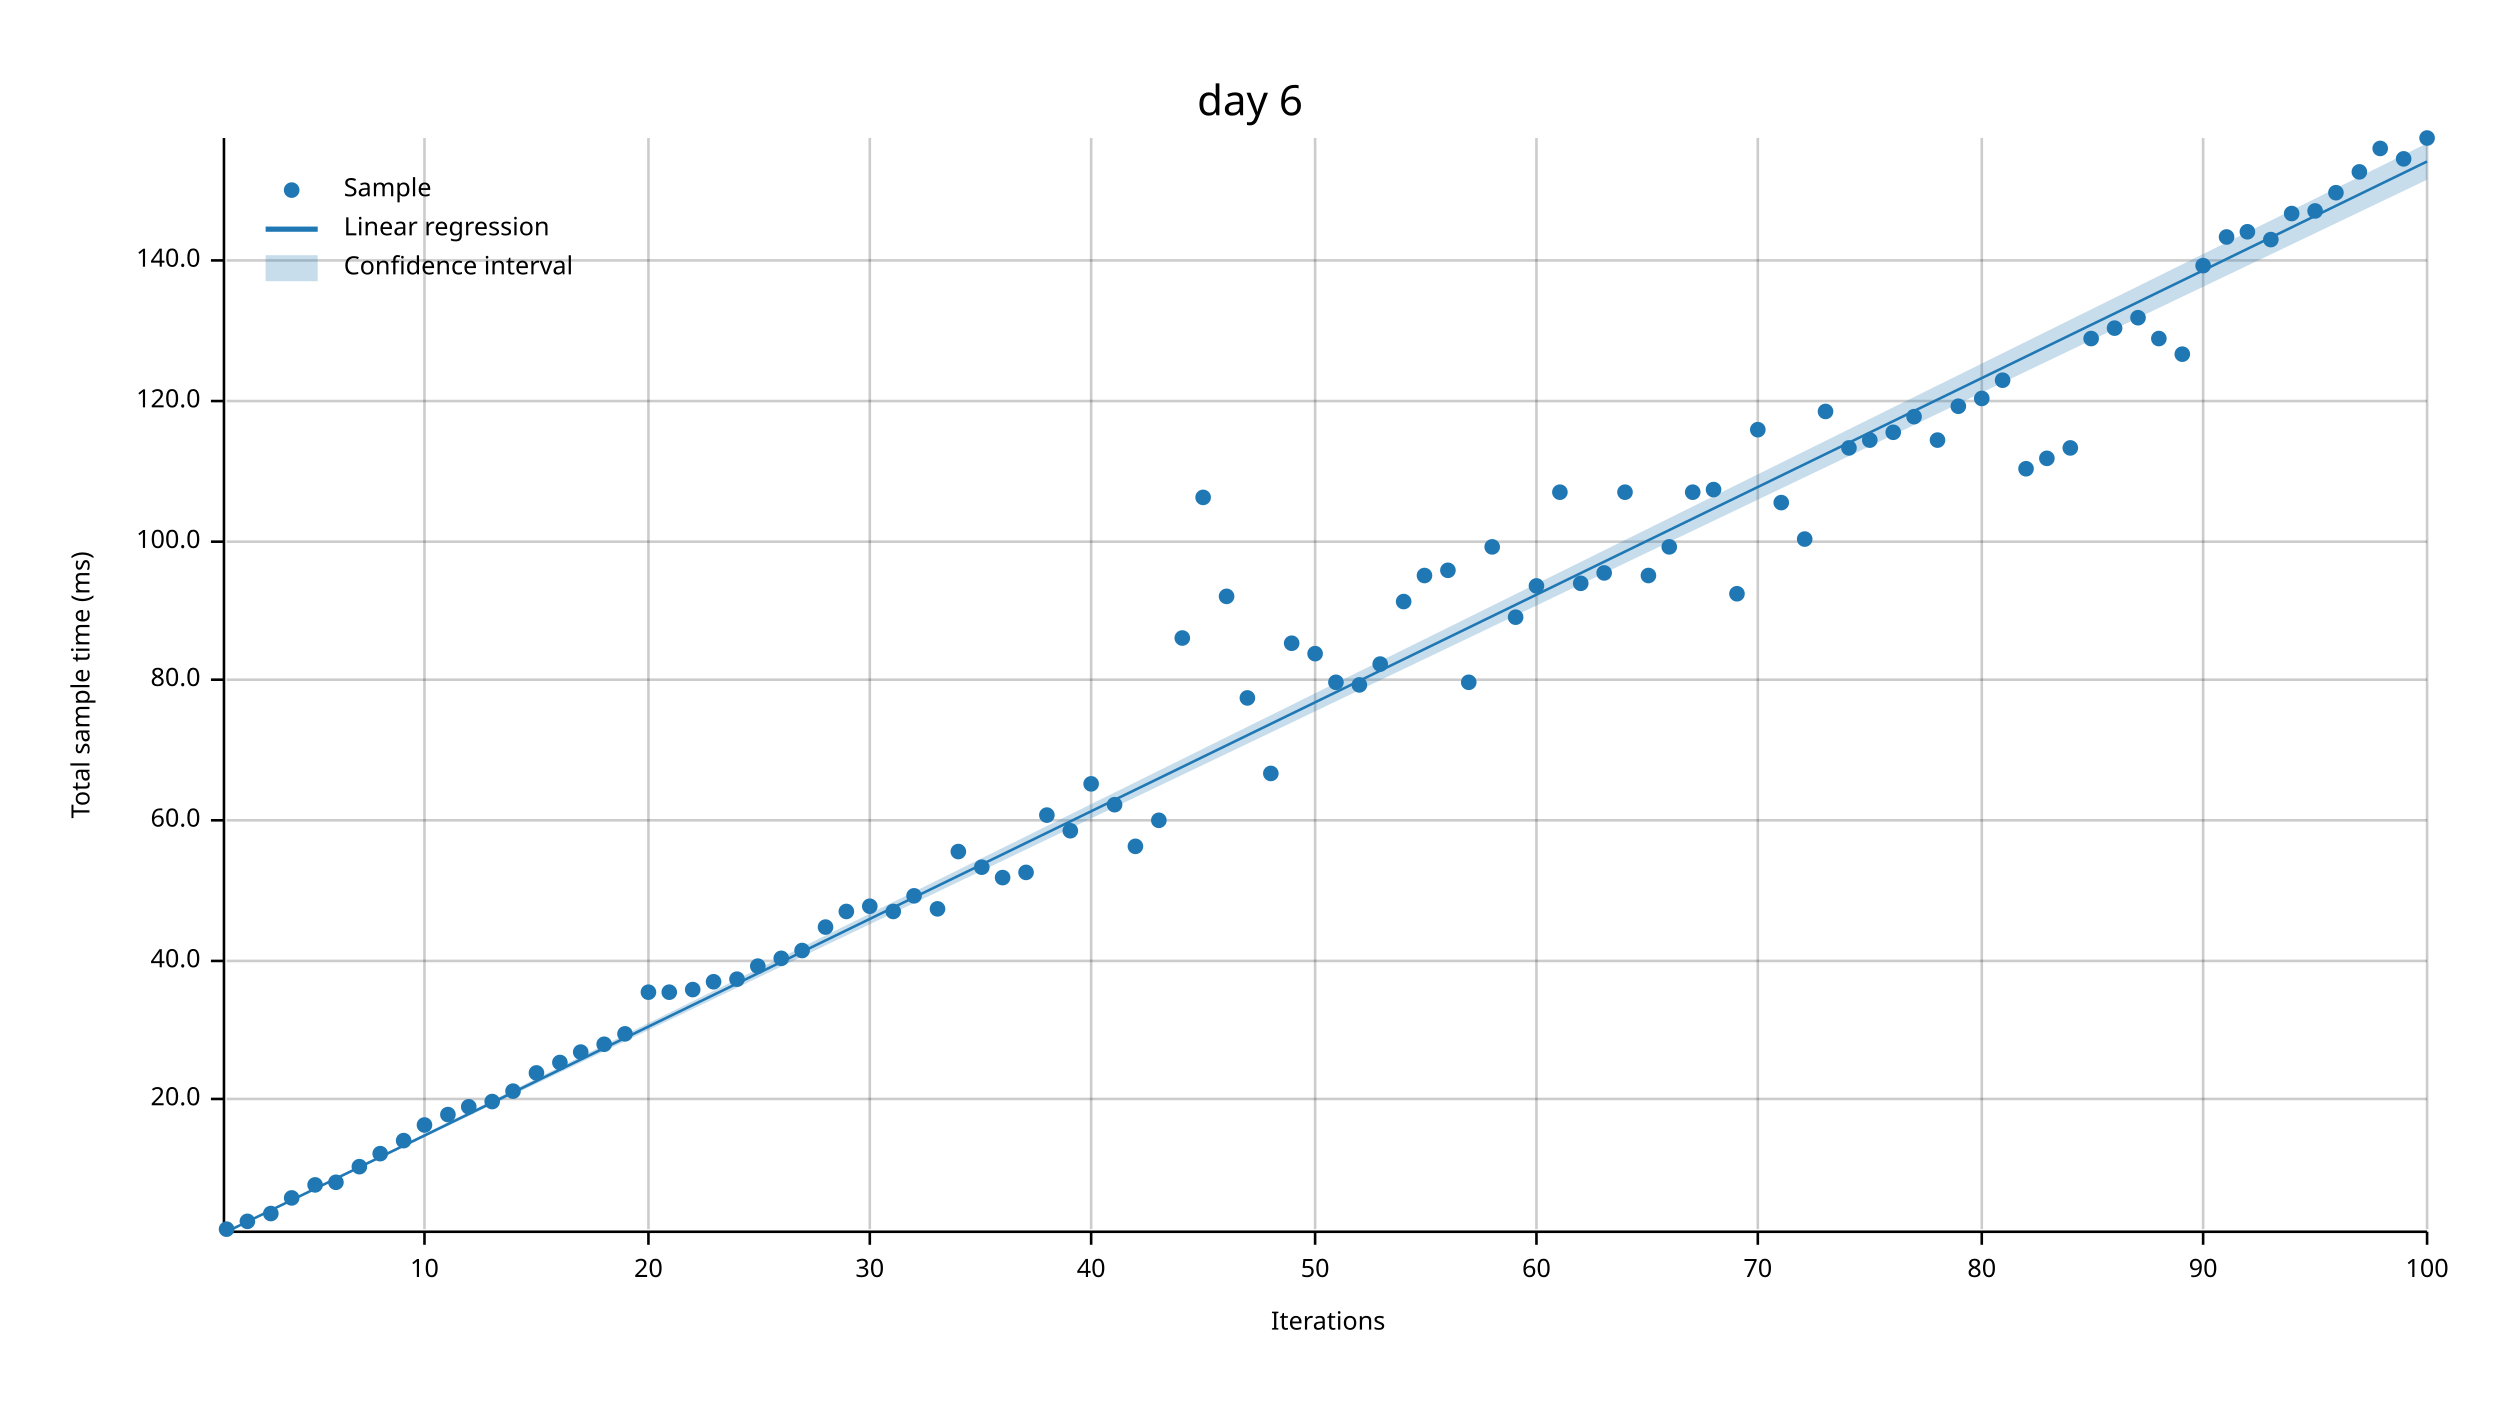
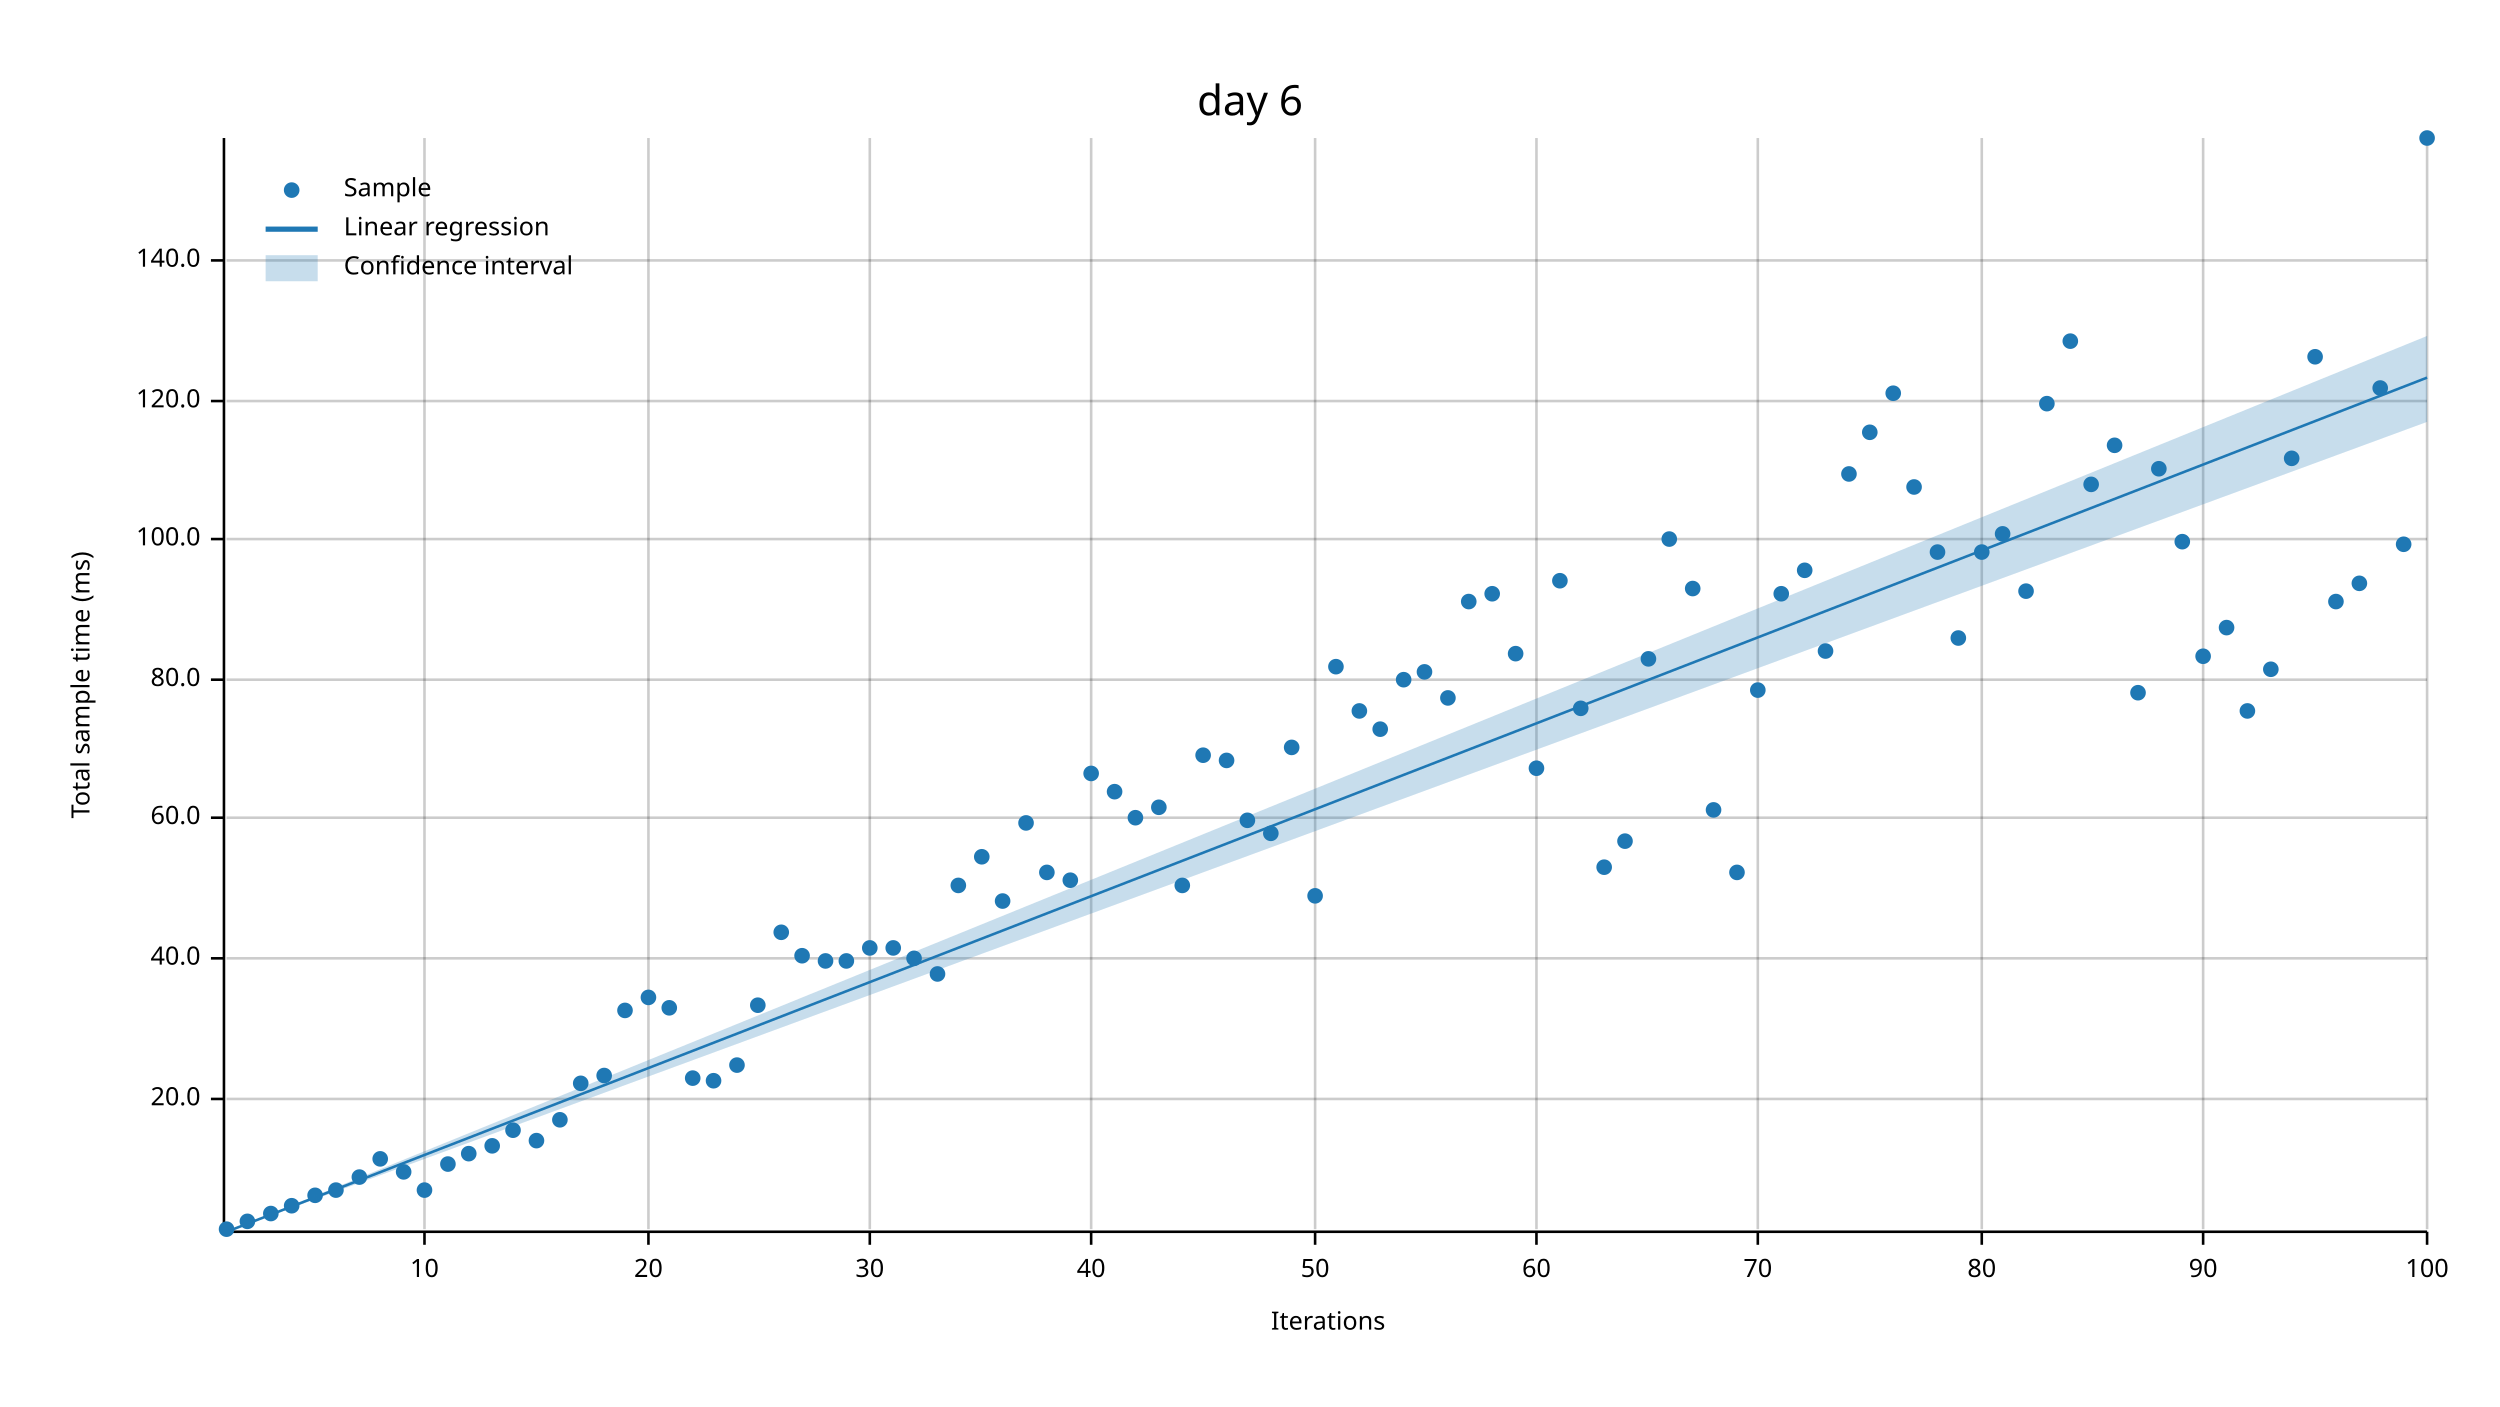
<svg xmlns="http://www.w3.org/2000/svg" width="960" height="540" viewBox="0 0 960 540">
  <text x="480" y="32" dy="0.76em" text-anchor="middle" font-family="sans-serif" font-size="16.129" opacity="1" fill="#000000">
day 6
</text>
  <text x="27" y="263" dy="0.76em" text-anchor="middle" font-family="sans-serif" font-size="9.677" opacity="1" fill="#000000" transform="rotate(270, 27, 263)">
Total sample time (ms)
</text>
  <text x="510" y="513" dy="-0.5ex" text-anchor="middle" font-family="sans-serif" font-size="9.677" opacity="1" fill="#000000">
Iterations
</text>
  <line opacity="0.2" stroke="#000000" stroke-width="1" x1="163" y1="472" x2="163" y2="53" />
  <line opacity="0.2" stroke="#000000" stroke-width="1" x1="249" y1="472" x2="249" y2="53" />
  <line opacity="0.2" stroke="#000000" stroke-width="1" x1="334" y1="472" x2="334" y2="53" />
  <line opacity="0.2" stroke="#000000" stroke-width="1" x1="419" y1="472" x2="419" y2="53" />
  <line opacity="0.2" stroke="#000000" stroke-width="1" x1="505" y1="472" x2="505" y2="53" />
  <line opacity="0.2" stroke="#000000" stroke-width="1" x1="590" y1="472" x2="590" y2="53" />
  <line opacity="0.2" stroke="#000000" stroke-width="1" x1="675" y1="472" x2="675" y2="53" />
  <line opacity="0.2" stroke="#000000" stroke-width="1" x1="761" y1="472" x2="761" y2="53" />
  <line opacity="0.2" stroke="#000000" stroke-width="1" x1="846" y1="472" x2="846" y2="53" />
  <line opacity="0.2" stroke="#000000" stroke-width="1" x1="932" y1="472" x2="932" y2="53" />
  <line opacity="0.2" stroke="#000000" stroke-width="1" x1="87" y1="422" x2="932" y2="422" />
-   <line opacity="0.2" stroke="#000000" stroke-width="1" x1="87" y1="369" x2="932" y2="369" />
-   <line opacity="0.2" stroke="#000000" stroke-width="1" x1="87" y1="315" x2="932" y2="315" />
+   <line opacity="0.2" stroke="#000000" stroke-width="1" x1="87" y1="368" x2="932" y2="368" />
+   <line opacity="0.2" stroke="#000000" stroke-width="1" x1="87" y1="314" x2="932" y2="314" />
  <line opacity="0.2" stroke="#000000" stroke-width="1" x1="87" y1="261" x2="932" y2="261" />
-   <line opacity="0.2" stroke="#000000" stroke-width="1" x1="87" y1="208" x2="932" y2="208" />
+   <line opacity="0.2" stroke="#000000" stroke-width="1" x1="87" y1="207" x2="932" y2="207" />
  <line opacity="0.2" stroke="#000000" stroke-width="1" x1="87" y1="154" x2="932" y2="154" />
  <line opacity="0.2" stroke="#000000" stroke-width="1" x1="87" y1="100" x2="932" y2="100" />
  <polyline fill="none" opacity="1" stroke="#000000" stroke-width="1" points="86,53 86,472 " />
  <text x="77" y="422" dy="0.5ex" text-anchor="end" font-family="sans-serif" font-size="9.677" opacity="1" fill="#000000">
20.0
</text>
  <polyline fill="none" opacity="1" stroke="#000000" stroke-width="1" points="81,422 86,422 " />
-   <text x="77" y="369" dy="0.5ex" text-anchor="end" font-family="sans-serif" font-size="9.677" opacity="1" fill="#000000">
+   <text x="77" y="368" dy="0.5ex" text-anchor="end" font-family="sans-serif" font-size="9.677" opacity="1" fill="#000000">
40.0
</text>
-   <polyline fill="none" opacity="1" stroke="#000000" stroke-width="1" points="81,369 86,369 " />
-   <text x="77" y="315" dy="0.5ex" text-anchor="end" font-family="sans-serif" font-size="9.677" opacity="1" fill="#000000">
+   <polyline fill="none" opacity="1" stroke="#000000" stroke-width="1" points="81,368 86,368 " />
+   <text x="77" y="314" dy="0.5ex" text-anchor="end" font-family="sans-serif" font-size="9.677" opacity="1" fill="#000000">
60.0
</text>
-   <polyline fill="none" opacity="1" stroke="#000000" stroke-width="1" points="81,315 86,315 " />
+   <polyline fill="none" opacity="1" stroke="#000000" stroke-width="1" points="81,314 86,314 " />
  <text x="77" y="261" dy="0.5ex" text-anchor="end" font-family="sans-serif" font-size="9.677" opacity="1" fill="#000000">
80.0
</text>
  <polyline fill="none" opacity="1" stroke="#000000" stroke-width="1" points="81,261 86,261 " />
-   <text x="77" y="208" dy="0.5ex" text-anchor="end" font-family="sans-serif" font-size="9.677" opacity="1" fill="#000000">
+   <text x="77" y="207" dy="0.5ex" text-anchor="end" font-family="sans-serif" font-size="9.677" opacity="1" fill="#000000">
100.0
</text>
-   <polyline fill="none" opacity="1" stroke="#000000" stroke-width="1" points="81,208 86,208 " />
+   <polyline fill="none" opacity="1" stroke="#000000" stroke-width="1" points="81,207 86,207 " />
  <text x="77" y="154" dy="0.5ex" text-anchor="end" font-family="sans-serif" font-size="9.677" opacity="1" fill="#000000">
120.0
</text>
  <polyline fill="none" opacity="1" stroke="#000000" stroke-width="1" points="81,154 86,154 " />
  <text x="77" y="100" dy="0.5ex" text-anchor="end" font-family="sans-serif" font-size="9.677" opacity="1" fill="#000000">
140.0
</text>
  <polyline fill="none" opacity="1" stroke="#000000" stroke-width="1" points="81,100 86,100 " />
  <polyline fill="none" opacity="1" stroke="#000000" stroke-width="1" points="87,473 932,473 " />
  <text x="163" y="483" dy="0.76em" text-anchor="middle" font-family="sans-serif" font-size="9.677" opacity="1" fill="#000000">
10
</text>
  <polyline fill="none" opacity="1" stroke="#000000" stroke-width="1" points="163,473 163,478 " />
  <text x="249" y="483" dy="0.76em" text-anchor="middle" font-family="sans-serif" font-size="9.677" opacity="1" fill="#000000">
20
</text>
  <polyline fill="none" opacity="1" stroke="#000000" stroke-width="1" points="249,473 249,478 " />
  <text x="334" y="483" dy="0.76em" text-anchor="middle" font-family="sans-serif" font-size="9.677" opacity="1" fill="#000000">
30
</text>
  <polyline fill="none" opacity="1" stroke="#000000" stroke-width="1" points="334,473 334,478 " />
  <text x="419" y="483" dy="0.76em" text-anchor="middle" font-family="sans-serif" font-size="9.677" opacity="1" fill="#000000">
40
</text>
  <polyline fill="none" opacity="1" stroke="#000000" stroke-width="1" points="419,473 419,478 " />
  <text x="505" y="483" dy="0.76em" text-anchor="middle" font-family="sans-serif" font-size="9.677" opacity="1" fill="#000000">
50
</text>
  <polyline fill="none" opacity="1" stroke="#000000" stroke-width="1" points="505,473 505,478 " />
  <text x="590" y="483" dy="0.76em" text-anchor="middle" font-family="sans-serif" font-size="9.677" opacity="1" fill="#000000">
60
</text>
  <polyline fill="none" opacity="1" stroke="#000000" stroke-width="1" points="590,473 590,478 " />
  <text x="675" y="483" dy="0.76em" text-anchor="middle" font-family="sans-serif" font-size="9.677" opacity="1" fill="#000000">
70
</text>
  <polyline fill="none" opacity="1" stroke="#000000" stroke-width="1" points="675,473 675,478 " />
  <text x="761" y="483" dy="0.76em" text-anchor="middle" font-family="sans-serif" font-size="9.677" opacity="1" fill="#000000">
80
</text>
  <polyline fill="none" opacity="1" stroke="#000000" stroke-width="1" points="761,473 761,478 " />
  <text x="846" y="483" dy="0.76em" text-anchor="middle" font-family="sans-serif" font-size="9.677" opacity="1" fill="#000000">
90
</text>
  <polyline fill="none" opacity="1" stroke="#000000" stroke-width="1" points="846,473 846,478 " />
  <text x="932" y="483" dy="0.76em" text-anchor="middle" font-family="sans-serif" font-size="9.677" opacity="1" fill="#000000">
100
</text>
  <polyline fill="none" opacity="1" stroke="#000000" stroke-width="1" points="932,473 932,478 " />
  <circle cx="87" cy="472" r="3" opacity="1" fill="#1F78B4" stroke="none" stroke-width="1" />
  <circle cx="95" cy="469" r="3" opacity="1" fill="#1F78B4" stroke="none" stroke-width="1" />
  <circle cx="104" cy="466" r="3" opacity="1" fill="#1F78B4" stroke="none" stroke-width="1" />
-   <circle cx="112" cy="460" r="3" opacity="1" fill="#1F78B4" stroke="none" stroke-width="1" />
-   <circle cx="121" cy="455" r="3" opacity="1" fill="#1F78B4" stroke="none" stroke-width="1" />
-   <circle cx="129" cy="454" r="3" opacity="1" fill="#1F78B4" stroke="none" stroke-width="1" />
-   <circle cx="138" cy="448" r="3" opacity="1" fill="#1F78B4" stroke="none" stroke-width="1" />
-   <circle cx="146" cy="443" r="3" opacity="1" fill="#1F78B4" stroke="none" stroke-width="1" />
-   <circle cx="155" cy="438" r="3" opacity="1" fill="#1F78B4" stroke="none" stroke-width="1" />
-   <circle cx="163" cy="432" r="3" opacity="1" fill="#1F78B4" stroke="none" stroke-width="1" />
-   <circle cx="172" cy="428" r="3" opacity="1" fill="#1F78B4" stroke="none" stroke-width="1" />
-   <circle cx="180" cy="425" r="3" opacity="1" fill="#1F78B4" stroke="none" stroke-width="1" />
-   <circle cx="189" cy="423" r="3" opacity="1" fill="#1F78B4" stroke="none" stroke-width="1" />
-   <circle cx="197" cy="419" r="3" opacity="1" fill="#1F78B4" stroke="none" stroke-width="1" />
-   <circle cx="206" cy="412" r="3" opacity="1" fill="#1F78B4" stroke="none" stroke-width="1" />
-   <circle cx="215" cy="408" r="3" opacity="1" fill="#1F78B4" stroke="none" stroke-width="1" />
-   <circle cx="223" cy="404" r="3" opacity="1" fill="#1F78B4" stroke="none" stroke-width="1" />
-   <circle cx="232" cy="401" r="3" opacity="1" fill="#1F78B4" stroke="none" stroke-width="1" />
-   <circle cx="240" cy="397" r="3" opacity="1" fill="#1F78B4" stroke="none" stroke-width="1" />
-   <circle cx="249" cy="381" r="3" opacity="1" fill="#1F78B4" stroke="none" stroke-width="1" />
-   <circle cx="257" cy="381" r="3" opacity="1" fill="#1F78B4" stroke="none" stroke-width="1" />
-   <circle cx="266" cy="380" r="3" opacity="1" fill="#1F78B4" stroke="none" stroke-width="1" />
-   <circle cx="274" cy="377" r="3" opacity="1" fill="#1F78B4" stroke="none" stroke-width="1" />
-   <circle cx="283" cy="376" r="3" opacity="1" fill="#1F78B4" stroke="none" stroke-width="1" />
-   <circle cx="291" cy="371" r="3" opacity="1" fill="#1F78B4" stroke="none" stroke-width="1" />
-   <circle cx="300" cy="368" r="3" opacity="1" fill="#1F78B4" stroke="none" stroke-width="1" />
-   <circle cx="308" cy="365" r="3" opacity="1" fill="#1F78B4" stroke="none" stroke-width="1" />
-   <circle cx="317" cy="356" r="3" opacity="1" fill="#1F78B4" stroke="none" stroke-width="1" />
-   <circle cx="325" cy="350" r="3" opacity="1" fill="#1F78B4" stroke="none" stroke-width="1" />
-   <circle cx="334" cy="348" r="3" opacity="1" fill="#1F78B4" stroke="none" stroke-width="1" />
-   <circle cx="343" cy="350" r="3" opacity="1" fill="#1F78B4" stroke="none" stroke-width="1" />
-   <circle cx="351" cy="344" r="3" opacity="1" fill="#1F78B4" stroke="none" stroke-width="1" />
-   <circle cx="360" cy="349" r="3" opacity="1" fill="#1F78B4" stroke="none" stroke-width="1" />
-   <circle cx="368" cy="327" r="3" opacity="1" fill="#1F78B4" stroke="none" stroke-width="1" />
-   <circle cx="377" cy="333" r="3" opacity="1" fill="#1F78B4" stroke="none" stroke-width="1" />
-   <circle cx="385" cy="337" r="3" opacity="1" fill="#1F78B4" stroke="none" stroke-width="1" />
-   <circle cx="394" cy="335" r="3" opacity="1" fill="#1F78B4" stroke="none" stroke-width="1" />
-   <circle cx="402" cy="313" r="3" opacity="1" fill="#1F78B4" stroke="none" stroke-width="1" />
-   <circle cx="411" cy="319" r="3" opacity="1" fill="#1F78B4" stroke="none" stroke-width="1" />
-   <circle cx="419" cy="301" r="3" opacity="1" fill="#1F78B4" stroke="none" stroke-width="1" />
-   <circle cx="428" cy="309" r="3" opacity="1" fill="#1F78B4" stroke="none" stroke-width="1" />
-   <circle cx="436" cy="325" r="3" opacity="1" fill="#1F78B4" stroke="none" stroke-width="1" />
-   <circle cx="445" cy="315" r="3" opacity="1" fill="#1F78B4" stroke="none" stroke-width="1" />
-   <circle cx="454" cy="245" r="3" opacity="1" fill="#1F78B4" stroke="none" stroke-width="1" />
-   <circle cx="462" cy="191" r="3" opacity="1" fill="#1F78B4" stroke="none" stroke-width="1" />
-   <circle cx="471" cy="229" r="3" opacity="1" fill="#1F78B4" stroke="none" stroke-width="1" />
-   <circle cx="479" cy="268" r="3" opacity="1" fill="#1F78B4" stroke="none" stroke-width="1" />
-   <circle cx="488" cy="297" r="3" opacity="1" fill="#1F78B4" stroke="none" stroke-width="1" />
-   <circle cx="496" cy="247" r="3" opacity="1" fill="#1F78B4" stroke="none" stroke-width="1" />
-   <circle cx="505" cy="251" r="3" opacity="1" fill="#1F78B4" stroke="none" stroke-width="1" />
-   <circle cx="513" cy="262" r="3" opacity="1" fill="#1F78B4" stroke="none" stroke-width="1" />
-   <circle cx="522" cy="263" r="3" opacity="1" fill="#1F78B4" stroke="none" stroke-width="1" />
-   <circle cx="530" cy="255" r="3" opacity="1" fill="#1F78B4" stroke="none" stroke-width="1" />
-   <circle cx="539" cy="231" r="3" opacity="1" fill="#1F78B4" stroke="none" stroke-width="1" />
-   <circle cx="547" cy="221" r="3" opacity="1" fill="#1F78B4" stroke="none" stroke-width="1" />
-   <circle cx="556" cy="219" r="3" opacity="1" fill="#1F78B4" stroke="none" stroke-width="1" />
-   <circle cx="564" cy="262" r="3" opacity="1" fill="#1F78B4" stroke="none" stroke-width="1" />
-   <circle cx="573" cy="210" r="3" opacity="1" fill="#1F78B4" stroke="none" stroke-width="1" />
-   <circle cx="582" cy="237" r="3" opacity="1" fill="#1F78B4" stroke="none" stroke-width="1" />
-   <circle cx="590" cy="225" r="3" opacity="1" fill="#1F78B4" stroke="none" stroke-width="1" />
-   <circle cx="599" cy="189" r="3" opacity="1" fill="#1F78B4" stroke="none" stroke-width="1" />
-   <circle cx="607" cy="224" r="3" opacity="1" fill="#1F78B4" stroke="none" stroke-width="1" />
-   <circle cx="616" cy="220" r="3" opacity="1" fill="#1F78B4" stroke="none" stroke-width="1" />
-   <circle cx="624" cy="189" r="3" opacity="1" fill="#1F78B4" stroke="none" stroke-width="1" />
-   <circle cx="633" cy="221" r="3" opacity="1" fill="#1F78B4" stroke="none" stroke-width="1" />
-   <circle cx="641" cy="210" r="3" opacity="1" fill="#1F78B4" stroke="none" stroke-width="1" />
-   <circle cx="650" cy="189" r="3" opacity="1" fill="#1F78B4" stroke="none" stroke-width="1" />
-   <circle cx="658" cy="188" r="3" opacity="1" fill="#1F78B4" stroke="none" stroke-width="1" />
-   <circle cx="667" cy="228" r="3" opacity="1" fill="#1F78B4" stroke="none" stroke-width="1" />
-   <circle cx="675" cy="165" r="3" opacity="1" fill="#1F78B4" stroke="none" stroke-width="1" />
-   <circle cx="684" cy="193" r="3" opacity="1" fill="#1F78B4" stroke="none" stroke-width="1" />
-   <circle cx="693" cy="207" r="3" opacity="1" fill="#1F78B4" stroke="none" stroke-width="1" />
-   <circle cx="701" cy="158" r="3" opacity="1" fill="#1F78B4" stroke="none" stroke-width="1" />
-   <circle cx="710" cy="172" r="3" opacity="1" fill="#1F78B4" stroke="none" stroke-width="1" />
-   <circle cx="718" cy="169" r="3" opacity="1" fill="#1F78B4" stroke="none" stroke-width="1" />
-   <circle cx="727" cy="166" r="3" opacity="1" fill="#1F78B4" stroke="none" stroke-width="1" />
-   <circle cx="735" cy="160" r="3" opacity="1" fill="#1F78B4" stroke="none" stroke-width="1" />
-   <circle cx="744" cy="169" r="3" opacity="1" fill="#1F78B4" stroke="none" stroke-width="1" />
-   <circle cx="752" cy="156" r="3" opacity="1" fill="#1F78B4" stroke="none" stroke-width="1" />
-   <circle cx="761" cy="153" r="3" opacity="1" fill="#1F78B4" stroke="none" stroke-width="1" />
-   <circle cx="769" cy="146" r="3" opacity="1" fill="#1F78B4" stroke="none" stroke-width="1" />
-   <circle cx="778" cy="180" r="3" opacity="1" fill="#1F78B4" stroke="none" stroke-width="1" />
-   <circle cx="786" cy="176" r="3" opacity="1" fill="#1F78B4" stroke="none" stroke-width="1" />
-   <circle cx="795" cy="172" r="3" opacity="1" fill="#1F78B4" stroke="none" stroke-width="1" />
-   <circle cx="803" cy="130" r="3" opacity="1" fill="#1F78B4" stroke="none" stroke-width="1" />
-   <circle cx="812" cy="126" r="3" opacity="1" fill="#1F78B4" stroke="none" stroke-width="1" />
-   <circle cx="821" cy="122" r="3" opacity="1" fill="#1F78B4" stroke="none" stroke-width="1" />
-   <circle cx="829" cy="130" r="3" opacity="1" fill="#1F78B4" stroke="none" stroke-width="1" />
-   <circle cx="838" cy="136" r="3" opacity="1" fill="#1F78B4" stroke="none" stroke-width="1" />
-   <circle cx="846" cy="102" r="3" opacity="1" fill="#1F78B4" stroke="none" stroke-width="1" />
-   <circle cx="855" cy="91" r="3" opacity="1" fill="#1F78B4" stroke="none" stroke-width="1" />
-   <circle cx="863" cy="89" r="3" opacity="1" fill="#1F78B4" stroke="none" stroke-width="1" />
-   <circle cx="872" cy="92" r="3" opacity="1" fill="#1F78B4" stroke="none" stroke-width="1" />
-   <circle cx="880" cy="82" r="3" opacity="1" fill="#1F78B4" stroke="none" stroke-width="1" />
-   <circle cx="889" cy="81" r="3" opacity="1" fill="#1F78B4" stroke="none" stroke-width="1" />
-   <circle cx="897" cy="74" r="3" opacity="1" fill="#1F78B4" stroke="none" stroke-width="1" />
-   <circle cx="906" cy="66" r="3" opacity="1" fill="#1F78B4" stroke="none" stroke-width="1" />
-   <circle cx="914" cy="57" r="3" opacity="1" fill="#1F78B4" stroke="none" stroke-width="1" />
-   <circle cx="923" cy="61" r="3" opacity="1" fill="#1F78B4" stroke="none" stroke-width="1" />
+   <circle cx="112" cy="463" r="3" opacity="1" fill="#1F78B4" stroke="none" stroke-width="1" />
+   <circle cx="121" cy="459" r="3" opacity="1" fill="#1F78B4" stroke="none" stroke-width="1" />
+   <circle cx="129" cy="457" r="3" opacity="1" fill="#1F78B4" stroke="none" stroke-width="1" />
+   <circle cx="138" cy="452" r="3" opacity="1" fill="#1F78B4" stroke="none" stroke-width="1" />
+   <circle cx="146" cy="445" r="3" opacity="1" fill="#1F78B4" stroke="none" stroke-width="1" />
+   <circle cx="155" cy="450" r="3" opacity="1" fill="#1F78B4" stroke="none" stroke-width="1" />
+   <circle cx="163" cy="457" r="3" opacity="1" fill="#1F78B4" stroke="none" stroke-width="1" />
+   <circle cx="172" cy="447" r="3" opacity="1" fill="#1F78B4" stroke="none" stroke-width="1" />
+   <circle cx="180" cy="443" r="3" opacity="1" fill="#1F78B4" stroke="none" stroke-width="1" />
+   <circle cx="189" cy="440" r="3" opacity="1" fill="#1F78B4" stroke="none" stroke-width="1" />
+   <circle cx="197" cy="434" r="3" opacity="1" fill="#1F78B4" stroke="none" stroke-width="1" />
+   <circle cx="206" cy="438" r="3" opacity="1" fill="#1F78B4" stroke="none" stroke-width="1" />
+   <circle cx="215" cy="430" r="3" opacity="1" fill="#1F78B4" stroke="none" stroke-width="1" />
+   <circle cx="223" cy="416" r="3" opacity="1" fill="#1F78B4" stroke="none" stroke-width="1" />
+   <circle cx="232" cy="413" r="3" opacity="1" fill="#1F78B4" stroke="none" stroke-width="1" />
+   <circle cx="240" cy="388" r="3" opacity="1" fill="#1F78B4" stroke="none" stroke-width="1" />
+   <circle cx="249" cy="383" r="3" opacity="1" fill="#1F78B4" stroke="none" stroke-width="1" />
+   <circle cx="257" cy="387" r="3" opacity="1" fill="#1F78B4" stroke="none" stroke-width="1" />
+   <circle cx="266" cy="414" r="3" opacity="1" fill="#1F78B4" stroke="none" stroke-width="1" />
+   <circle cx="274" cy="415" r="3" opacity="1" fill="#1F78B4" stroke="none" stroke-width="1" />
+   <circle cx="283" cy="409" r="3" opacity="1" fill="#1F78B4" stroke="none" stroke-width="1" />
+   <circle cx="291" cy="386" r="3" opacity="1" fill="#1F78B4" stroke="none" stroke-width="1" />
+   <circle cx="300" cy="358" r="3" opacity="1" fill="#1F78B4" stroke="none" stroke-width="1" />
+   <circle cx="308" cy="367" r="3" opacity="1" fill="#1F78B4" stroke="none" stroke-width="1" />
+   <circle cx="317" cy="369" r="3" opacity="1" fill="#1F78B4" stroke="none" stroke-width="1" />
+   <circle cx="325" cy="369" r="3" opacity="1" fill="#1F78B4" stroke="none" stroke-width="1" />
+   <circle cx="334" cy="364" r="3" opacity="1" fill="#1F78B4" stroke="none" stroke-width="1" />
+   <circle cx="343" cy="364" r="3" opacity="1" fill="#1F78B4" stroke="none" stroke-width="1" />
+   <circle cx="351" cy="368" r="3" opacity="1" fill="#1F78B4" stroke="none" stroke-width="1" />
+   <circle cx="360" cy="374" r="3" opacity="1" fill="#1F78B4" stroke="none" stroke-width="1" />
+   <circle cx="368" cy="340" r="3" opacity="1" fill="#1F78B4" stroke="none" stroke-width="1" />
+   <circle cx="377" cy="329" r="3" opacity="1" fill="#1F78B4" stroke="none" stroke-width="1" />
+   <circle cx="385" cy="346" r="3" opacity="1" fill="#1F78B4" stroke="none" stroke-width="1" />
+   <circle cx="394" cy="316" r="3" opacity="1" fill="#1F78B4" stroke="none" stroke-width="1" />
+   <circle cx="402" cy="335" r="3" opacity="1" fill="#1F78B4" stroke="none" stroke-width="1" />
+   <circle cx="411" cy="338" r="3" opacity="1" fill="#1F78B4" stroke="none" stroke-width="1" />
+   <circle cx="419" cy="297" r="3" opacity="1" fill="#1F78B4" stroke="none" stroke-width="1" />
+   <circle cx="428" cy="304" r="3" opacity="1" fill="#1F78B4" stroke="none" stroke-width="1" />
+   <circle cx="436" cy="314" r="3" opacity="1" fill="#1F78B4" stroke="none" stroke-width="1" />
+   <circle cx="445" cy="310" r="3" opacity="1" fill="#1F78B4" stroke="none" stroke-width="1" />
+   <circle cx="454" cy="340" r="3" opacity="1" fill="#1F78B4" stroke="none" stroke-width="1" />
+   <circle cx="462" cy="290" r="3" opacity="1" fill="#1F78B4" stroke="none" stroke-width="1" />
+   <circle cx="471" cy="292" r="3" opacity="1" fill="#1F78B4" stroke="none" stroke-width="1" />
+   <circle cx="479" cy="315" r="3" opacity="1" fill="#1F78B4" stroke="none" stroke-width="1" />
+   <circle cx="488" cy="320" r="3" opacity="1" fill="#1F78B4" stroke="none" stroke-width="1" />
+   <circle cx="496" cy="287" r="3" opacity="1" fill="#1F78B4" stroke="none" stroke-width="1" />
+   <circle cx="505" cy="344" r="3" opacity="1" fill="#1F78B4" stroke="none" stroke-width="1" />
+   <circle cx="513" cy="256" r="3" opacity="1" fill="#1F78B4" stroke="none" stroke-width="1" />
+   <circle cx="522" cy="273" r="3" opacity="1" fill="#1F78B4" stroke="none" stroke-width="1" />
+   <circle cx="530" cy="280" r="3" opacity="1" fill="#1F78B4" stroke="none" stroke-width="1" />
+   <circle cx="539" cy="261" r="3" opacity="1" fill="#1F78B4" stroke="none" stroke-width="1" />
+   <circle cx="547" cy="258" r="3" opacity="1" fill="#1F78B4" stroke="none" stroke-width="1" />
+   <circle cx="556" cy="268" r="3" opacity="1" fill="#1F78B4" stroke="none" stroke-width="1" />
+   <circle cx="564" cy="231" r="3" opacity="1" fill="#1F78B4" stroke="none" stroke-width="1" />
+   <circle cx="573" cy="228" r="3" opacity="1" fill="#1F78B4" stroke="none" stroke-width="1" />
+   <circle cx="582" cy="251" r="3" opacity="1" fill="#1F78B4" stroke="none" stroke-width="1" />
+   <circle cx="590" cy="295" r="3" opacity="1" fill="#1F78B4" stroke="none" stroke-width="1" />
+   <circle cx="599" cy="223" r="3" opacity="1" fill="#1F78B4" stroke="none" stroke-width="1" />
+   <circle cx="607" cy="272" r="3" opacity="1" fill="#1F78B4" stroke="none" stroke-width="1" />
+   <circle cx="616" cy="333" r="3" opacity="1" fill="#1F78B4" stroke="none" stroke-width="1" />
+   <circle cx="624" cy="323" r="3" opacity="1" fill="#1F78B4" stroke="none" stroke-width="1" />
+   <circle cx="633" cy="253" r="3" opacity="1" fill="#1F78B4" stroke="none" stroke-width="1" />
+   <circle cx="641" cy="207" r="3" opacity="1" fill="#1F78B4" stroke="none" stroke-width="1" />
+   <circle cx="650" cy="226" r="3" opacity="1" fill="#1F78B4" stroke="none" stroke-width="1" />
+   <circle cx="658" cy="311" r="3" opacity="1" fill="#1F78B4" stroke="none" stroke-width="1" />
+   <circle cx="667" cy="335" r="3" opacity="1" fill="#1F78B4" stroke="none" stroke-width="1" />
+   <circle cx="675" cy="265" r="3" opacity="1" fill="#1F78B4" stroke="none" stroke-width="1" />
+   <circle cx="684" cy="228" r="3" opacity="1" fill="#1F78B4" stroke="none" stroke-width="1" />
+   <circle cx="693" cy="219" r="3" opacity="1" fill="#1F78B4" stroke="none" stroke-width="1" />
+   <circle cx="701" cy="250" r="3" opacity="1" fill="#1F78B4" stroke="none" stroke-width="1" />
+   <circle cx="710" cy="182" r="3" opacity="1" fill="#1F78B4" stroke="none" stroke-width="1" />
+   <circle cx="718" cy="166" r="3" opacity="1" fill="#1F78B4" stroke="none" stroke-width="1" />
+   <circle cx="727" cy="151" r="3" opacity="1" fill="#1F78B4" stroke="none" stroke-width="1" />
+   <circle cx="735" cy="187" r="3" opacity="1" fill="#1F78B4" stroke="none" stroke-width="1" />
+   <circle cx="744" cy="212" r="3" opacity="1" fill="#1F78B4" stroke="none" stroke-width="1" />
+   <circle cx="752" cy="245" r="3" opacity="1" fill="#1F78B4" stroke="none" stroke-width="1" />
+   <circle cx="761" cy="212" r="3" opacity="1" fill="#1F78B4" stroke="none" stroke-width="1" />
+   <circle cx="769" cy="205" r="3" opacity="1" fill="#1F78B4" stroke="none" stroke-width="1" />
+   <circle cx="778" cy="227" r="3" opacity="1" fill="#1F78B4" stroke="none" stroke-width="1" />
+   <circle cx="786" cy="155" r="3" opacity="1" fill="#1F78B4" stroke="none" stroke-width="1" />
+   <circle cx="795" cy="131" r="3" opacity="1" fill="#1F78B4" stroke="none" stroke-width="1" />
+   <circle cx="803" cy="186" r="3" opacity="1" fill="#1F78B4" stroke="none" stroke-width="1" />
+   <circle cx="812" cy="171" r="3" opacity="1" fill="#1F78B4" stroke="none" stroke-width="1" />
+   <circle cx="821" cy="266" r="3" opacity="1" fill="#1F78B4" stroke="none" stroke-width="1" />
+   <circle cx="829" cy="180" r="3" opacity="1" fill="#1F78B4" stroke="none" stroke-width="1" />
+   <circle cx="838" cy="208" r="3" opacity="1" fill="#1F78B4" stroke="none" stroke-width="1" />
+   <circle cx="846" cy="252" r="3" opacity="1" fill="#1F78B4" stroke="none" stroke-width="1" />
+   <circle cx="855" cy="241" r="3" opacity="1" fill="#1F78B4" stroke="none" stroke-width="1" />
+   <circle cx="863" cy="273" r="3" opacity="1" fill="#1F78B4" stroke="none" stroke-width="1" />
+   <circle cx="872" cy="257" r="3" opacity="1" fill="#1F78B4" stroke="none" stroke-width="1" />
+   <circle cx="880" cy="176" r="3" opacity="1" fill="#1F78B4" stroke="none" stroke-width="1" />
+   <circle cx="889" cy="137" r="3" opacity="1" fill="#1F78B4" stroke="none" stroke-width="1" />
+   <circle cx="897" cy="231" r="3" opacity="1" fill="#1F78B4" stroke="none" stroke-width="1" />
+   <circle cx="906" cy="224" r="3" opacity="1" fill="#1F78B4" stroke="none" stroke-width="1" />
+   <circle cx="914" cy="149" r="3" opacity="1" fill="#1F78B4" stroke="none" stroke-width="1" />
+   <circle cx="923" cy="209" r="3" opacity="1" fill="#1F78B4" stroke="none" stroke-width="1" />
  <circle cx="932" cy="53" r="3" opacity="1" fill="#1F78B4" stroke="none" stroke-width="1" />
-   <polyline fill="none" opacity="1" stroke="#1F78B4" stroke-width="1" points="87,473 932,62 " />
-   <polygon opacity="0.25" fill="#1F78B4" points="87,473 932,69 932,55 " />
+   <polyline fill="none" opacity="1" stroke="#1F78B4" stroke-width="1" points="87,473 932,145 " />
+   <polygon opacity="0.25" fill="#1F78B4" points="87,473 932,162 932,129 " />
  <text x="132" y="68" dy="0.76em" text-anchor="start" font-family="sans-serif" font-size="9.677" opacity="1" fill="#000000">
Sample
</text>
  <text x="132" y="83" dy="0.76em" text-anchor="start" font-family="sans-serif" font-size="9.677" opacity="1" fill="#000000">
Linear regression
</text>
  <text x="132" y="98" dy="0.76em" text-anchor="start" font-family="sans-serif" font-size="9.677" opacity="1" fill="#000000">
Confidence interval
</text>
  <circle cx="112" cy="73" r="3" opacity="1" fill="#1F78B4" stroke="none" stroke-width="1" />
  <polyline fill="none" opacity="1" stroke="#1F78B4" stroke-width="2" points="102,88 122,88 " />
  <rect x="102" y="98" width="20" height="10" opacity="0.25" fill="#1F78B4" stroke="none" />
</svg>
